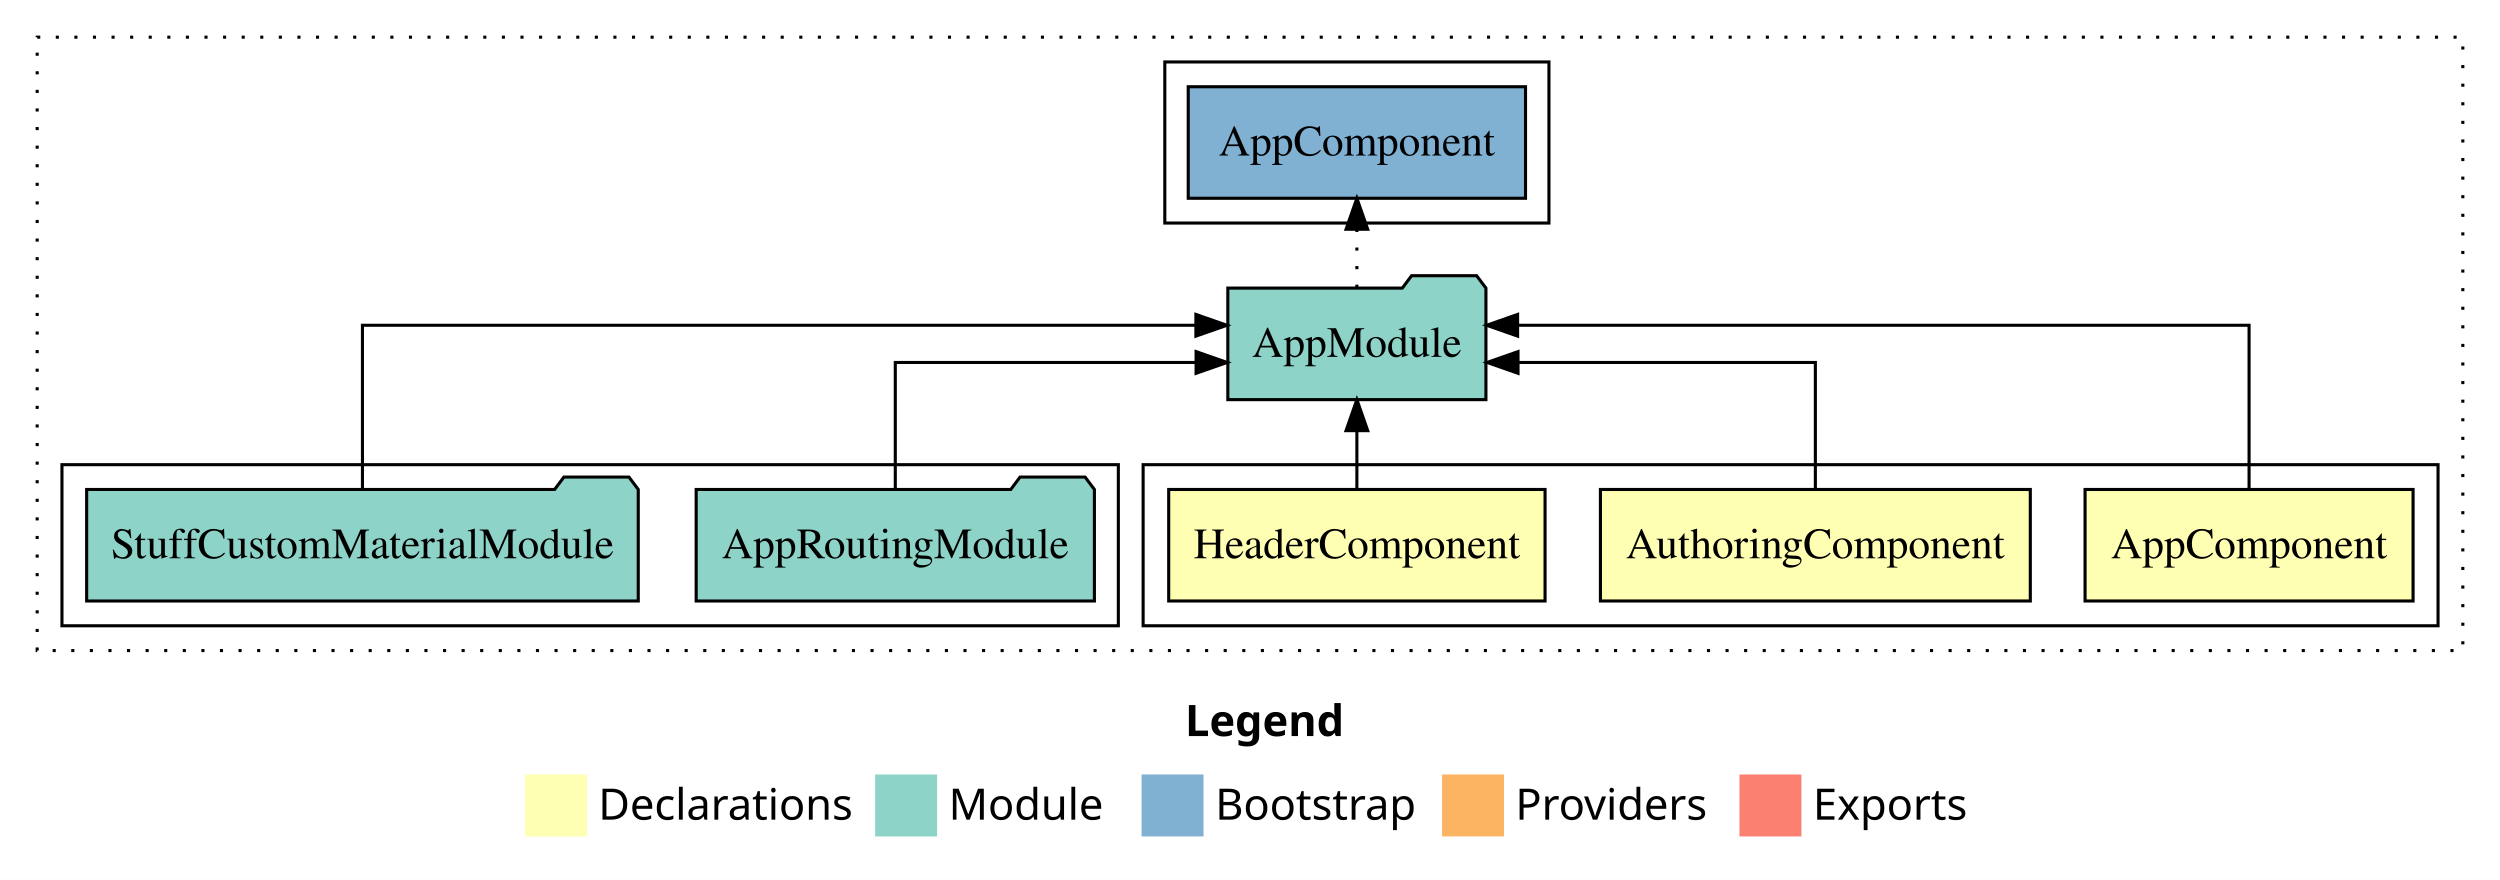
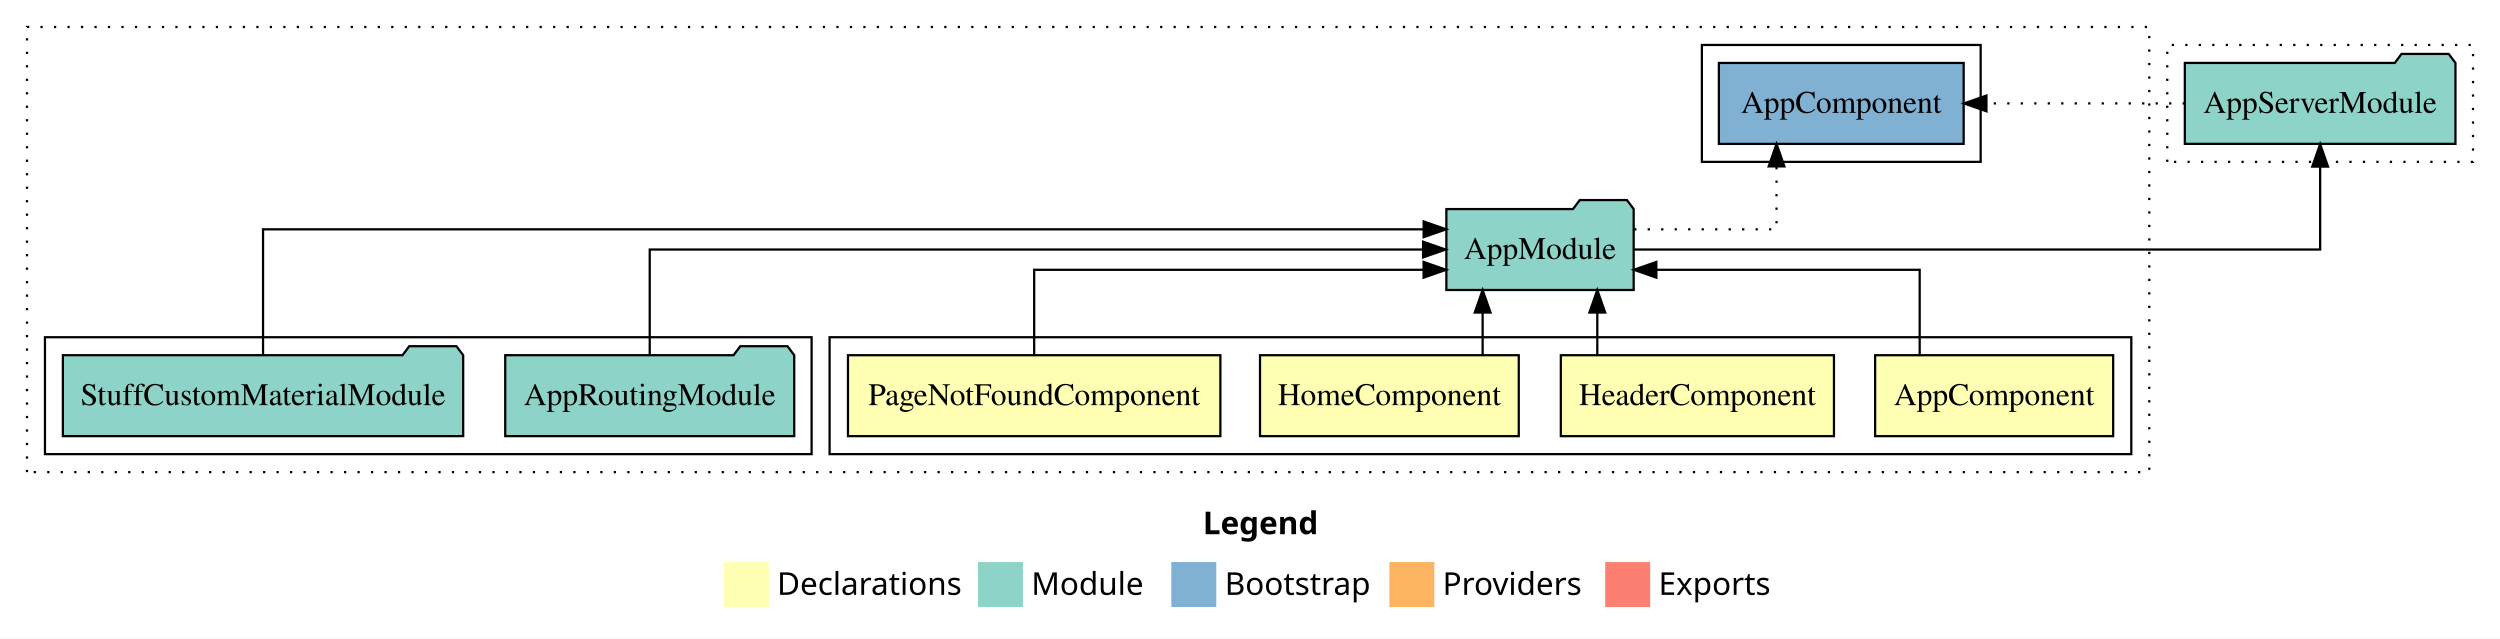
- <svg xmlns="http://www.w3.org/2000/svg" width="807pt" height="284pt" viewBox="0.00 0.00 807.00 284.00">
+ <svg xmlns="http://www.w3.org/2000/svg" width="1112pt" height="284pt" viewBox="0.00 0.00 1112.00 284.00">
  <g id="graph0" class="graph" transform="scale(1 1) rotate(0) translate(4 280)">
-     <polygon fill="#ffffff" stroke="transparent" points="-4,4 -4,-280 803,-280 803,4 -4,4" />
-     <text text-anchor="start" x="378.509" y="-42.4" font-family="sans-serif" font-weight="bold" font-size="14.00" fill="#000000">Legend</text>
-     <polygon fill="#ffffb3" stroke="transparent" points="165.5,-10 165.5,-30 185.5,-30 185.5,-10 165.5,-10" />
-     <text text-anchor="start" x="189.129" y="-15.4" font-family="sans-serif" font-size="14.00" fill="#000000">  Declarations</text>
-     <polygon fill="#8dd3c7" stroke="transparent" points="278.5,-10 278.5,-30 298.5,-30 298.5,-10 278.5,-10" />
-     <text text-anchor="start" x="302.225" y="-15.4" font-family="sans-serif" font-size="14.00" fill="#000000">  Module</text>
-     <polygon fill="#80b1d3" stroke="transparent" points="364.5,-10 364.5,-30 384.5,-30 384.5,-10 364.5,-10" />
-     <text text-anchor="start" x="388.281" y="-15.4" font-family="sans-serif" font-size="14.00" fill="#000000">  Bootstrap</text>
-     <polygon fill="#fdb462" stroke="transparent" points="461.5,-10 461.5,-30 481.5,-30 481.5,-10 461.5,-10" />
-     <text text-anchor="start" x="485.173" y="-15.4" font-family="sans-serif" font-size="14.00" fill="#000000">  Providers</text>
-     <polygon fill="#fb8072" stroke="transparent" points="557.5,-10 557.5,-30 577.5,-30 577.5,-10 557.5,-10" />
-     <text text-anchor="start" x="581.226" y="-15.4" font-family="sans-serif" font-size="14.00" fill="#000000">  Exports</text>
+     <polygon fill="#ffffff" stroke="transparent" points="-4,4 -4,-280 1108,-280 1108,4 -4,4" />
+     <text text-anchor="start" x="531.009" y="-42.4" font-family="sans-serif" font-weight="bold" font-size="14.00" fill="#000000">Legend</text>
+     <polygon fill="#ffffb3" stroke="transparent" points="318,-10 318,-30 338,-30 338,-10 318,-10" />
+     <text text-anchor="start" x="341.629" y="-15.4" font-family="sans-serif" font-size="14.00" fill="#000000">  Declarations</text>
+     <polygon fill="#8dd3c7" stroke="transparent" points="431,-10 431,-30 451,-30 451,-10 431,-10" />
+     <text text-anchor="start" x="454.725" y="-15.4" font-family="sans-serif" font-size="14.00" fill="#000000">  Module</text>
+     <polygon fill="#80b1d3" stroke="transparent" points="517,-10 517,-30 537,-30 537,-10 517,-10" />
+     <text text-anchor="start" x="540.781" y="-15.4" font-family="sans-serif" font-size="14.00" fill="#000000">  Bootstrap</text>
+     <polygon fill="#fdb462" stroke="transparent" points="614,-10 614,-30 634,-30 634,-10 614,-10" />
+     <text text-anchor="start" x="637.673" y="-15.4" font-family="sans-serif" font-size="14.00" fill="#000000">  Providers</text>
+     <polygon fill="#fb8072" stroke="transparent" points="710,-10 710,-30 730,-30 730,-10 710,-10" />
+     <text text-anchor="start" x="733.726" y="-15.4" font-family="sans-serif" font-size="14.00" fill="#000000">  Exports</text>
    <g id="clust1" class="cluster">
-       <polygon fill="none" stroke="#000000" stroke-dasharray="1,5" points="8,-70 8,-268 791,-268 791,-70 8,-70" />
+       <polygon fill="none" stroke="#000000" stroke-dasharray="1,5" points="8,-70 8,-268 952,-268 952,-70 8,-70" />
    </g>
    <g id="clust2" class="cluster">
-       <polygon fill="none" stroke="#000000" points="365,-78 365,-130 783,-130 783,-78 365,-78" />
+       <polygon fill="none" stroke="#000000" points="365,-78 365,-130 944,-130 944,-78 365,-78" />
    </g>
-     <g id="clust6" class="cluster">
+     <g id="clust7" class="cluster">
      <polygon fill="none" stroke="#000000" points="16,-78 16,-130 357,-130 357,-78 16,-78" />
    </g>
-     <g id="clust8" class="cluster">
-       <polygon fill="none" stroke="#000000" points="372,-208 372,-260 496,-260 496,-208 372,-208" />
+     <g id="clust9" class="cluster">
+       <polygon fill="none" stroke="#000000" points="753,-208 753,-260 877,-260 877,-208 753,-208" />
+     </g>
+     <g id="clust17" class="cluster">
+       <polygon fill="none" stroke="#000000" stroke-dasharray="1,5" points="960,-208 960,-260 1096,-260 1096,-208 960,-208" />
    </g>
    <g id="node1" class="node">
-       <polygon fill="#ffffb3" stroke="#000000" points="774.94,-122 669.06,-122 669.06,-86 774.94,-86 774.94,-122" />
-       <text text-anchor="middle" x="722" y="-99.8" font-family="Times,serif" font-size="14.00" fill="#000000">AppComponent</text>
+       <polygon fill="#ffffb3" stroke="#000000" points="935.94,-122 830.06,-122 830.06,-86 935.94,-86 935.94,-122" />
+       <text text-anchor="middle" x="883" y="-99.8" font-family="Times,serif" font-size="14.00" fill="#000000">AppComponent</text>
+     </g>
+     <g id="node5" class="node">
+       <polygon fill="#8dd3c7" stroke="#000000" points="722.657,-187 719.657,-191 698.657,-191 695.657,-187 639.343,-187 639.343,-151 722.657,-151 722.657,-187" />
+       <text text-anchor="middle" x="681" y="-164.8" font-family="Times,serif" font-size="14.00" fill="#000000">AppModule</text>
+     </g>
+     <g id="edge1" class="edge">
+       <path fill="none" stroke="#000000" d="M849.875,-122.027C849.875,-138.398 849.875,-160 849.875,-160 849.875,-160 732.744,-160 732.744,-160" />
+       <polygon fill="#000000" stroke="#000000" points="732.744,-156.5 722.744,-160 732.744,-163.5 732.744,-156.5" />
+     </g>
+     <g id="node2" class="node">
+       <polygon fill="#ffffb3" stroke="#000000" points="811.744,-122 690.256,-122 690.256,-86 811.744,-86 811.744,-122" />
+       <text text-anchor="middle" x="751" y="-99.8" font-family="Times,serif" font-size="14.00" fill="#000000">HeaderComponent</text>
+     </g>
+     <g id="edge2" class="edge">
+       <path fill="none" stroke="#000000" d="M706.478,-122.106C706.478,-122.106 706.478,-140.991 706.478,-140.991" />
+       <polygon fill="#000000" stroke="#000000" points="702.978,-140.991 706.478,-150.991 709.978,-140.991 702.978,-140.991" />
+     </g>
+     <g id="node3" class="node">
+       <polygon fill="#ffffb3" stroke="#000000" points="671.545,-122 556.455,-122 556.455,-86 671.545,-86 671.545,-122" />
+       <text text-anchor="middle" x="614" y="-99.8" font-family="Times,serif" font-size="14.00" fill="#000000">HomeComponent</text>
+     </g>
+     <g id="edge3" class="edge">
+       <path fill="none" stroke="#000000" d="M655.472,-122.106C655.472,-122.106 655.472,-140.991 655.472,-140.991" />
+       <polygon fill="#000000" stroke="#000000" points="651.972,-140.991 655.472,-150.991 658.972,-140.991 651.972,-140.991" />
    </g>
    <g id="node4" class="node">
-       <polygon fill="#8dd3c7" stroke="#000000" points="475.657,-187 472.657,-191 451.657,-191 448.657,-187 392.343,-187 392.343,-151 475.657,-151 475.657,-187" />
-       <text text-anchor="middle" x="434" y="-164.8" font-family="Times,serif" font-size="14.00" fill="#000000">AppModule</text>
+       <polygon fill="#ffffb3" stroke="#000000" points="538.824,-122 373.176,-122 373.176,-86 538.824,-86 538.824,-122" />
+       <text text-anchor="middle" x="456" y="-99.8" font-family="Times,serif" font-size="14.00" fill="#000000">PageNotFoundComponent</text>
    </g>
-     <g id="edge1" class="edge">
-       <path fill="none" stroke="#000000" d="M722,-122.284C722,-143.321 722,-175 722,-175 722,-175 485.878,-175 485.878,-175" />
-       <polygon fill="#000000" stroke="#000000" points="485.878,-171.5 475.878,-175 485.878,-178.5 485.878,-171.5" />
+     <g id="edge4" class="edge">
+       <path fill="none" stroke="#000000" d="M456,-122.027C456,-138.398 456,-160 456,-160 456,-160 629.207,-160 629.207,-160" />
+       <polygon fill="#000000" stroke="#000000" points="629.207,-163.5 639.207,-160 629.207,-156.5 629.207,-163.5" />
    </g>
-     <g id="node2" class="node">
-       <polygon fill="#ffffb3" stroke="#000000" points="651.381,-122 512.619,-122 512.619,-86 651.381,-86 651.381,-122" />
-       <text text-anchor="middle" x="582" y="-99.8" font-family="Times,serif" font-size="14.00" fill="#000000">AuthoringComponent</text>
+     <g id="node8" class="node">
+       <polygon fill="#80b1d3" stroke="#000000" points="869.439,-252 760.561,-252 760.561,-216 869.439,-216 869.439,-252" />
+       <text text-anchor="middle" x="815" y="-229.8" font-family="Times,serif" font-size="14.00" fill="#000000">AppComponent </text>
    </g>
-     <g id="edge2" class="edge">
-       <path fill="none" stroke="#000000" d="M582,-122.022C582,-139.373 582,-163 582,-163 582,-163 486.015,-163 486.015,-163" />
-       <polygon fill="#000000" stroke="#000000" points="486.015,-159.5 476.015,-163 486.015,-166.5 486.015,-159.5" />
+     <g id="edge7" class="edge">
+       <path fill="none" stroke="#000000" stroke-dasharray="1,5" d="M722.88,-178C752.218,-178 786.201,-178 786.201,-178 786.201,-178 786.201,-205.973 786.201,-205.973" />
+       <polygon fill="#000000" stroke="#000000" points="782.701,-205.973 786.201,-215.973 789.701,-205.973 782.701,-205.973" />
    </g>
-     <g id="node3" class="node">
-       <polygon fill="#ffffb3" stroke="#000000" points="494.744,-122 373.256,-122 373.256,-86 494.744,-86 494.744,-122" />
-       <text text-anchor="middle" x="434" y="-99.8" font-family="Times,serif" font-size="14.00" fill="#000000">HeaderComponent</text>
+     <g id="node9" class="node">
+       <polygon fill="#8dd3c7" stroke="#000000" points="1088.189,-252 1085.189,-256 1064.189,-256 1061.189,-252 967.811,-252 967.811,-216 1088.189,-216 1088.189,-252" />
+       <text text-anchor="middle" x="1028" y="-229.8" font-family="Times,serif" font-size="14.00" fill="#000000">AppServerModule</text>
    </g>
-     <g id="edge3" class="edge">
-       <path fill="none" stroke="#000000" d="M434,-122.106C434,-122.106 434,-140.991 434,-140.991" />
-       <polygon fill="#000000" stroke="#000000" points="430.5,-140.991 434,-150.991 437.5,-140.991 430.5,-140.991" />
+     <g id="edge8" class="edge">
+       <path fill="none" stroke="#000000" d="M722.856,-169C815.148,-169 1028,-169 1028,-169 1028,-169 1028,-205.894 1028,-205.894" />
+       <polygon fill="#000000" stroke="#000000" points="1024.5,-205.894 1028,-215.894 1031.5,-205.894 1024.5,-205.894" />
    </g>
-     <g id="node7" class="node">
-       <polygon fill="#80b1d3" stroke="#000000" points="488.439,-252 379.561,-252 379.561,-216 488.439,-216 488.439,-252" />
-       <text text-anchor="middle" x="434" y="-229.8" font-family="Times,serif" font-size="14.00" fill="#000000">AppComponent </text>
-     </g>
-     <g id="edge6" class="edge">
-       <path fill="none" stroke="#000000" stroke-dasharray="1,5" d="M434,-187.106C434,-187.106 434,-205.991 434,-205.991" />
-       <polygon fill="#000000" stroke="#000000" points="430.5,-205.991 434,-215.991 437.5,-205.991 430.5,-205.991" />
-     </g>
-     <g id="node5" class="node">
+     <g id="node6" class="node">
      <polygon fill="#8dd3c7" stroke="#000000" points="349.274,-122 346.274,-126 325.274,-126 322.274,-122 220.726,-122 220.726,-86 349.274,-86 349.274,-122" />
      <text text-anchor="middle" x="285" y="-99.8" font-family="Times,serif" font-size="14.00" fill="#000000">AppRoutingModule</text>
    </g>
-     <g id="edge4" class="edge">
-       <path fill="none" stroke="#000000" d="M285,-122.022C285,-139.373 285,-163 285,-163 285,-163 382.099,-163 382.099,-163" />
-       <polygon fill="#000000" stroke="#000000" points="382.099,-166.5 392.099,-163 382.099,-159.5 382.099,-166.5" />
+     <g id="edge5" class="edge">
+       <path fill="none" stroke="#000000" d="M285,-122.106C285,-141.339 285,-169 285,-169 285,-169 628.996,-169 628.996,-169" />
+       <polygon fill="#000000" stroke="#000000" points="628.996,-172.5 638.996,-169 628.996,-165.5 628.996,-172.5" />
    </g>
-     <g id="node6" class="node">
+     <g id="node7" class="node">
      <polygon fill="#8dd3c7" stroke="#000000" points="202.028,-122 199.028,-126 178.028,-126 175.028,-122 23.972,-122 23.972,-86 202.028,-86 202.028,-122" />
      <text text-anchor="middle" x="113" y="-99.8" font-family="Times,serif" font-size="14.00" fill="#000000">StuffCustomMaterialModule</text>
    </g>
-     <g id="edge5" class="edge">
-       <path fill="none" stroke="#000000" d="M113,-122.284C113,-143.321 113,-175 113,-175 113,-175 382.035,-175 382.035,-175" />
-       <polygon fill="#000000" stroke="#000000" points="382.035,-178.5 392.035,-175 382.035,-171.5 382.035,-178.5" />
+     <g id="edge6" class="edge">
+       <path fill="none" stroke="#000000" d="M113,-122.292C113,-144.206 113,-178 113,-178 113,-178 629.234,-178 629.234,-178" />
+       <polygon fill="#000000" stroke="#000000" points="629.234,-181.5 639.234,-178 629.234,-174.5 629.234,-181.5" />
+     </g>
+     <g id="edge9" class="edge">
+       <path fill="none" stroke="#000000" stroke-dasharray="1,5" d="M967.817,-234C967.817,-234 879.575,-234 879.575,-234" />
+       <polygon fill="#000000" stroke="#000000" points="879.575,-230.5 869.575,-234 879.574,-237.5 879.575,-230.5" />
    </g>
  </g>
</svg>
